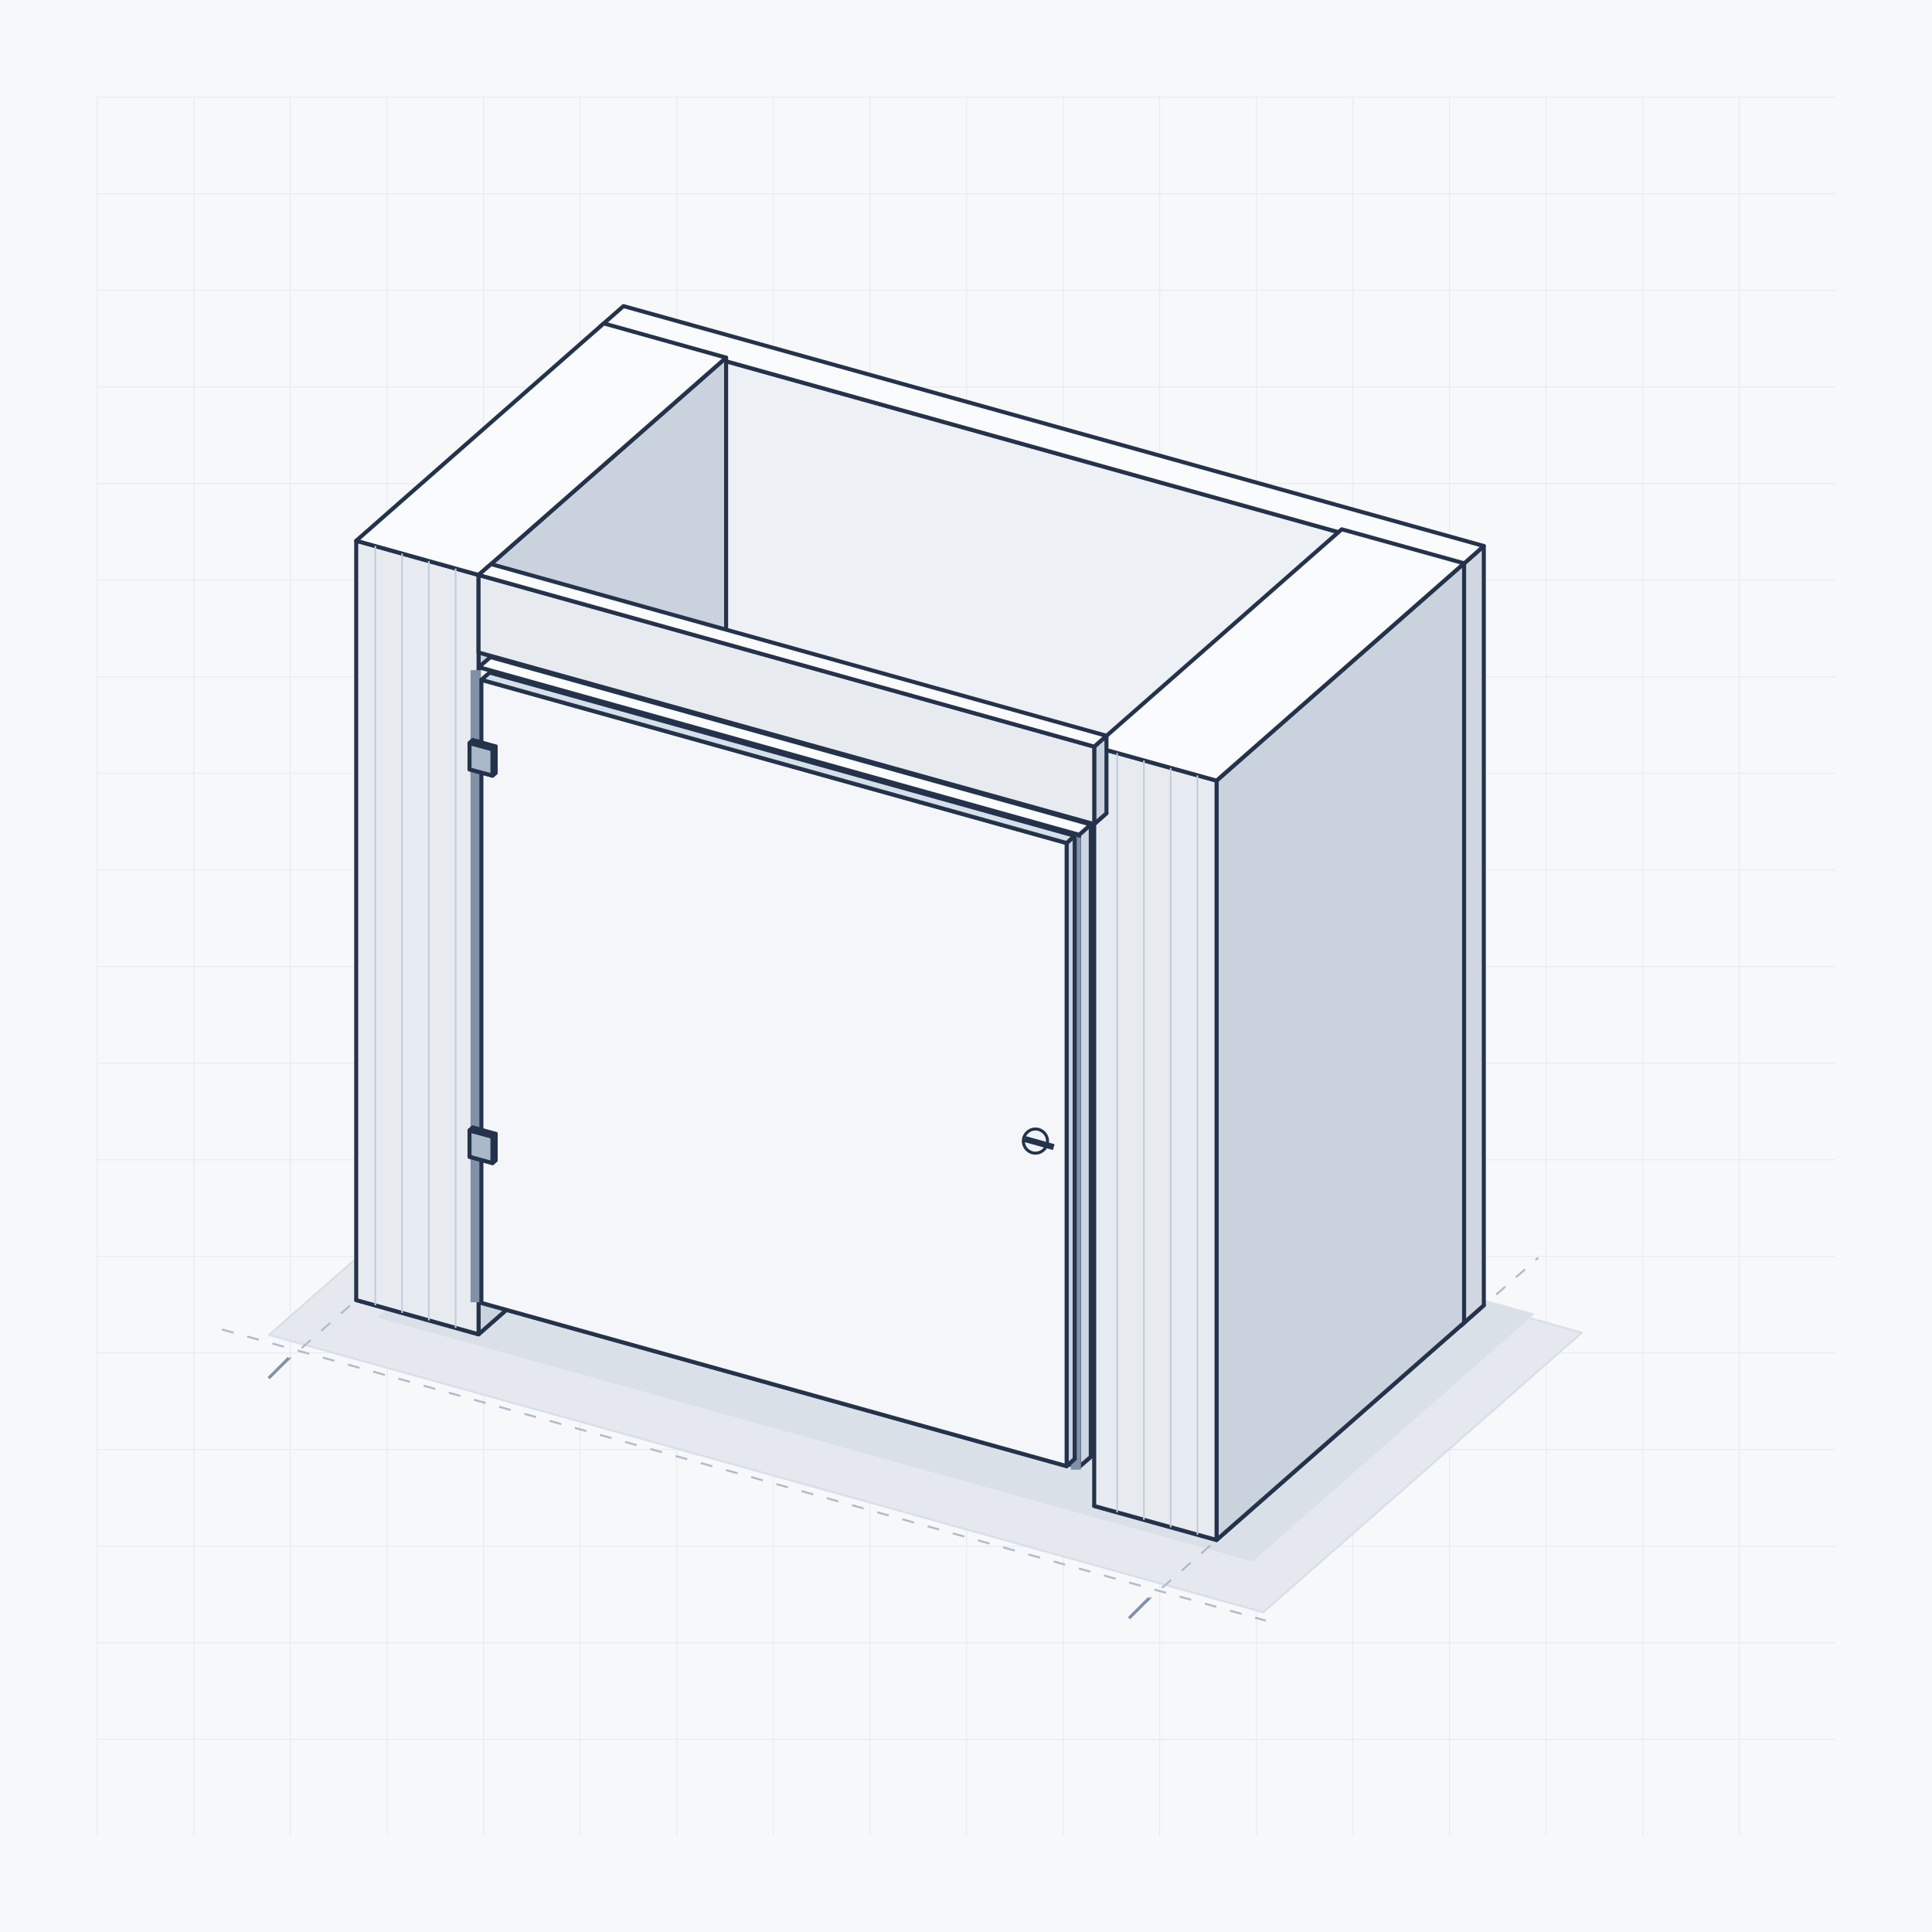
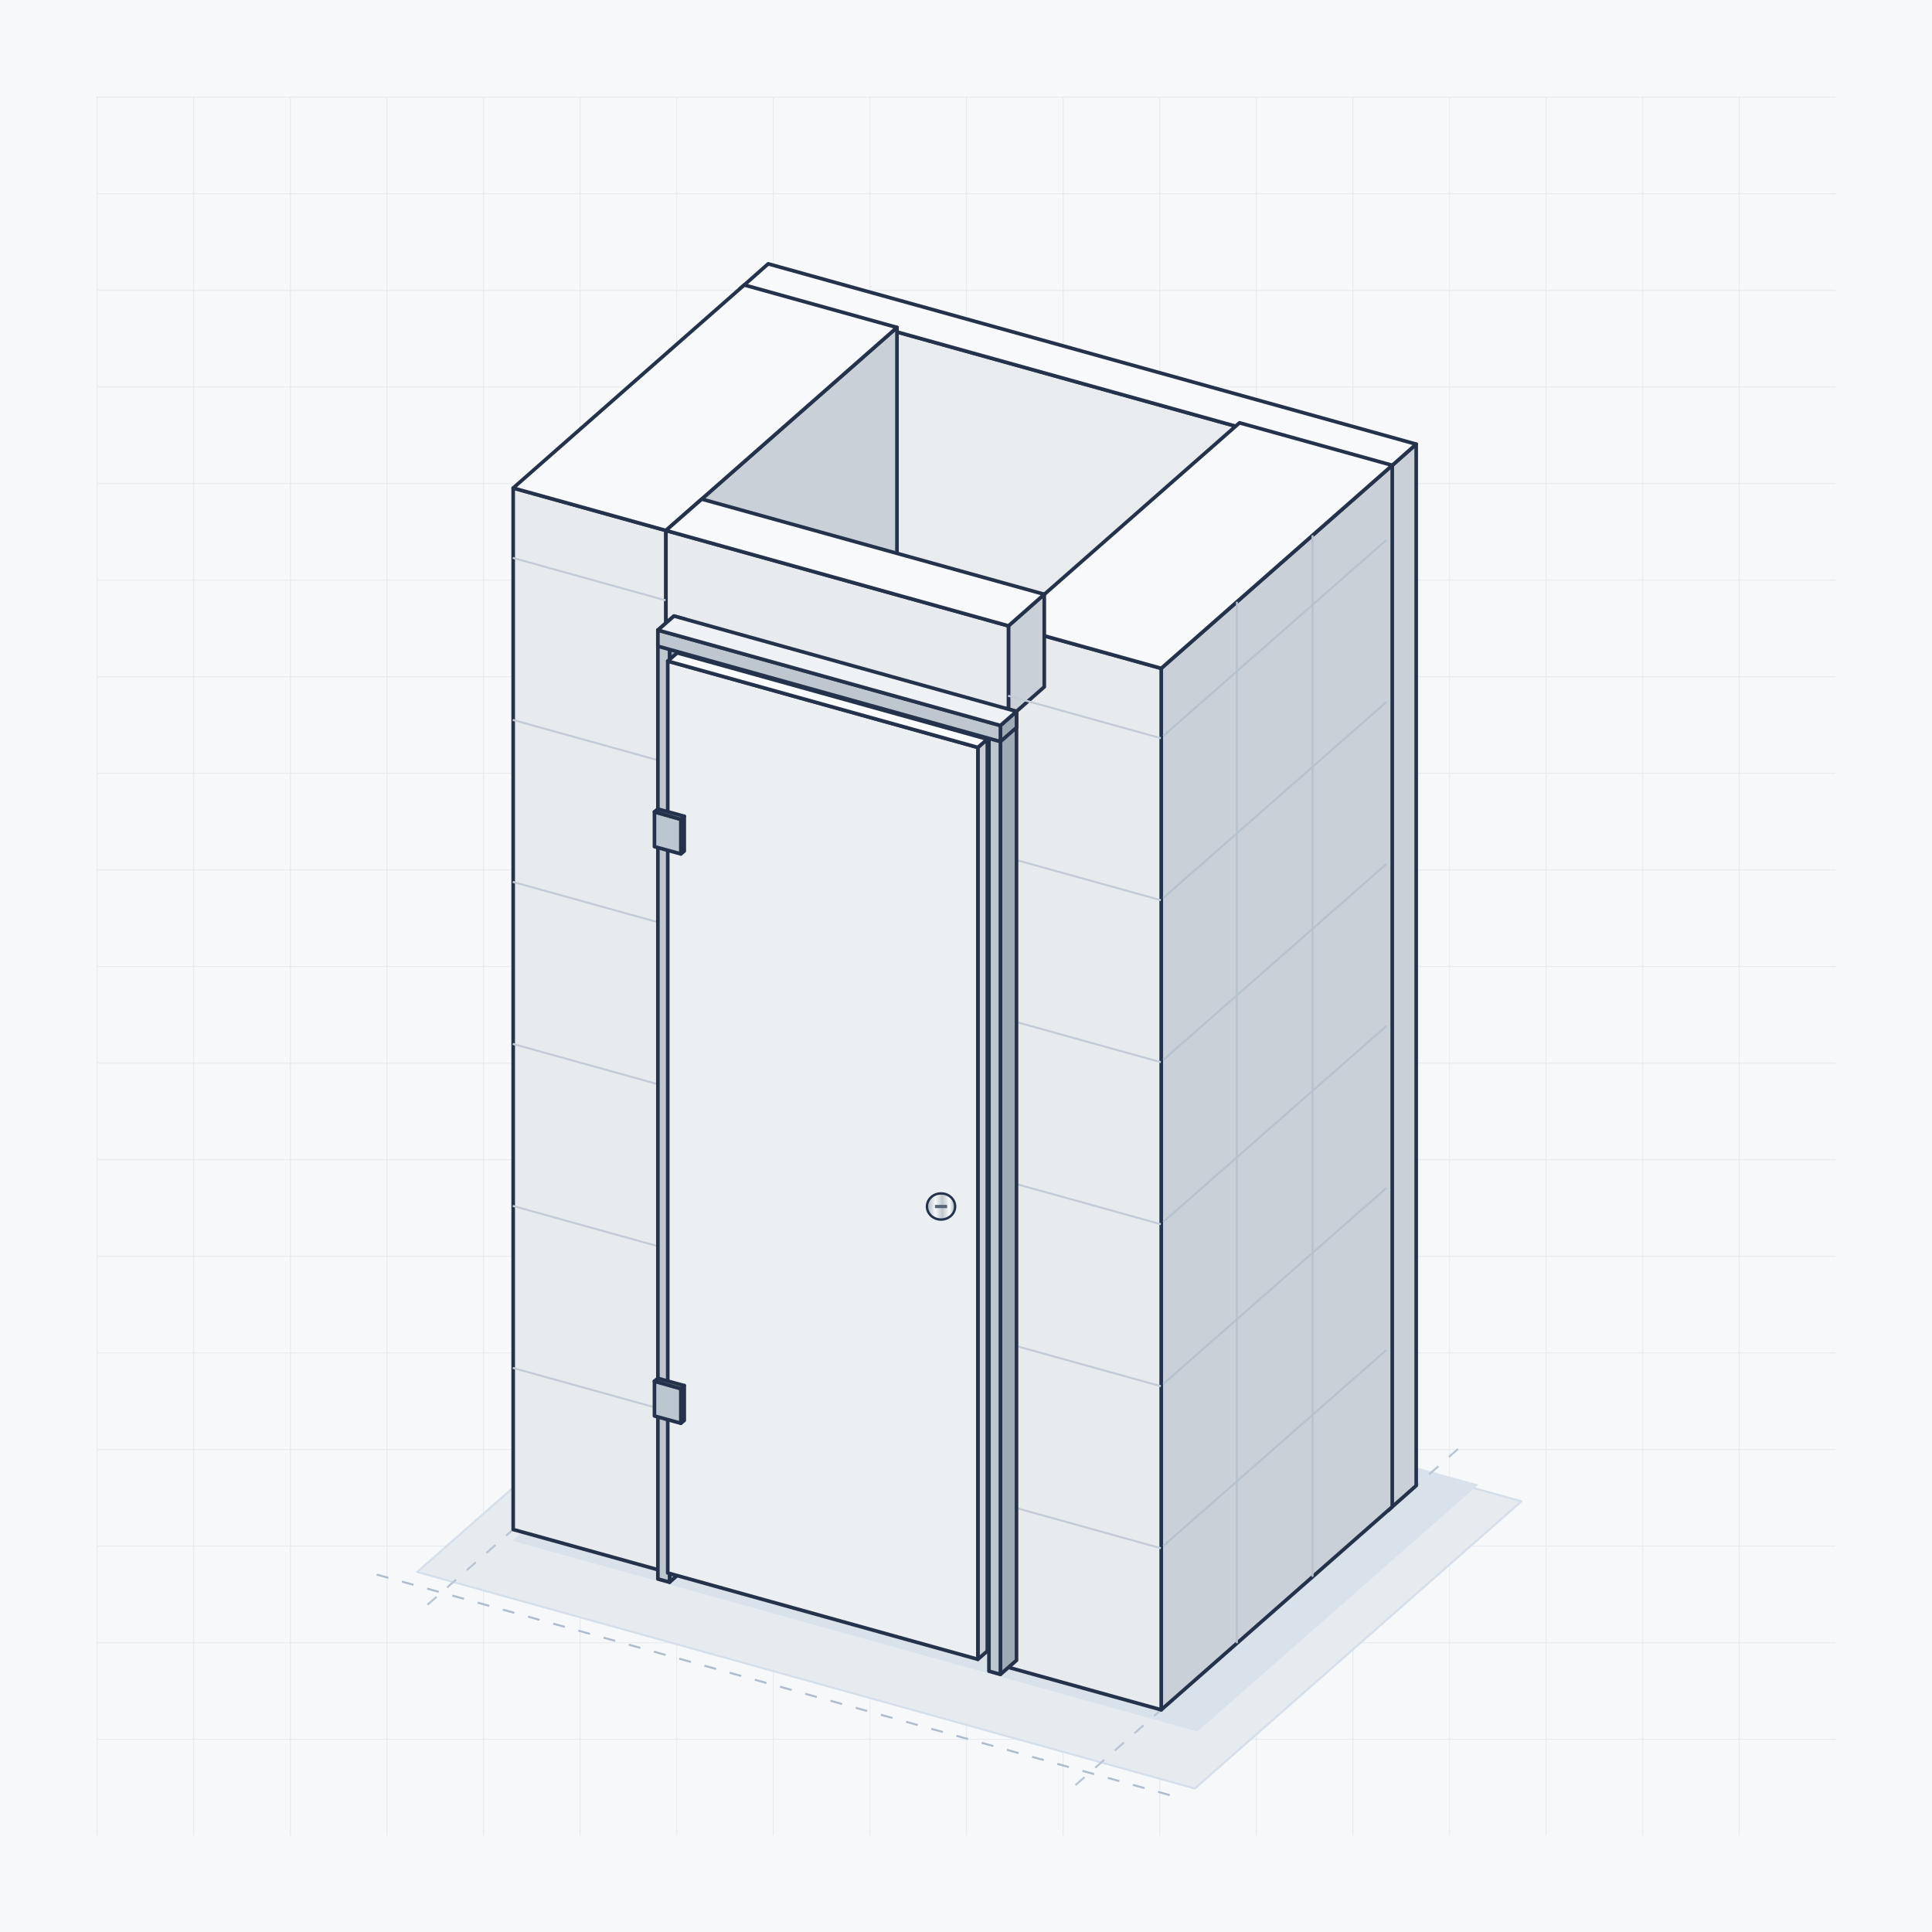
<svg xmlns="http://www.w3.org/2000/svg" width="960" height="960" viewBox="0 0 960 960">
  <rect width="960" height="960" fill="#f7f8fa" />
  <defs>
    <pattern id="grid" width="48" height="48" patternUnits="userSpaceOnUse">
      <path d="M48 0H0V48" fill="none" stroke="#e8ecf0" stroke-width="1" />
    </pattern>
+     <linearGradient id="steel">
+       <stop stop-color="#afb8c0" />
+       <stop offset=".3" stop-color="#f6f8fa" />
+       <stop offset=".55" stop-color="#c0c8ce" />
+       <stop offset=".8" stop-color="#fafbfd" />
+       <stop offset="1" stop-color="#a3aeb8" />
+     </linearGradient>
+     <pattern id="wood" width="28" height="210" patternUnits="userSpaceOnUse">
+       <rect width="28" height="210" fill="#b9703f" />
+       <path d="M4 0C2 45 11 62 4 105S9 175 5 210M14 0C20 50 9 74 15 125S10 176 15 210M24 0C21 65 30 103 24 145S27 188 23 210" fill="none" stroke="#93512e" stroke-opacity=".3" stroke-width="1" />
+       <path d="M8 0C12 56 4 103 10 146S7 179 9 210M19 0C17 58 25 105 18 149S21 184 19 210" fill="none" stroke="#dfaa72" stroke-opacity=".3" stroke-width="1" />
+     </pattern>
  </defs>
  <rect x="48" y="48" width="864" height="864" fill="url(#grid)" />
-   <polygon points="133.7,663.3 627.7,801.1 786.0,662.2 292.0,524.4" fill="#e5e9ef" stroke="#d7dfe8" stroke-width="1" stroke-linejoin="round" />
-   <polygon points="187.3,654.6 622.4,775.9 762.6,652.8 327.5,531.4" fill="#d9e0e8" stroke="none" stroke-width="2" stroke-linejoin="round" />
-   <path d="M140.1 678.4L336.9 505.6" fill="none" stroke="#aebccc" stroke-width="1" stroke-dasharray="6 7" />
-   <path d="M567.6 797.6L764.4 624.9" fill="none" stroke="#aebccc" stroke-width="1" stroke-dasharray="6 7" />
-   <path d="M110.3 660.6L629.0 805.3" fill="none" stroke="#aebccc" stroke-width="1" stroke-dasharray="6 7" />
-   <polygon points="298.4,539.4 725.9,658.7 737.3,648.6 309.8,529.4" fill="#d0d7e0" stroke="#24334b" stroke-width="2" stroke-linejoin="round" />
-   <polygon points="725.9,658.7 737.3,648.6 737.3,271.3 725.9,281.4" fill="#d0d7e0" stroke="#24334b" stroke-width="2" stroke-linejoin="round" />
-   <polygon points="298.4,539.4 725.9,658.7 725.9,281.4 298.4,162.1" fill="#edf0f4" stroke="#24334b" stroke-width="2" stroke-linejoin="round" />
-   <polygon points="298.4,162.1 725.9,281.4 737.3,271.3 309.8,152.1" fill="#fafbfd" stroke="#24334b" stroke-width="2" stroke-linejoin="round" />
-   <polygon points="177.0,646.0 237.8,663.0 360.8,555.0 300.0,538.0" fill="#c9d2dd" stroke="#24334b" stroke-width="2" stroke-linejoin="round" />
-   <polygon points="237.8,663.0 360.8,555.0 360.8,177.7 237.8,285.7" fill="#c9d2dd" stroke="#24334b" stroke-width="2" stroke-linejoin="round" />
-   <polygon points="177.0,646.0 237.8,663.0 237.8,285.7 177.0,268.7" fill="#e7ebf0" stroke="#24334b" stroke-width="2" stroke-linejoin="round" />
-   <polygon points="177.0,268.7 237.8,285.7 360.8,177.7 300.0,160.7" fill="#fafbfd" stroke="#24334b" stroke-width="2" stroke-linejoin="round" />
-   <polygon points="543.7,748.3 604.5,765.2 727.5,657.2 666.7,640.3" fill="#c9d2dd" stroke="#24334b" stroke-width="2" stroke-linejoin="round" />
-   <polygon points="604.5,765.2 727.5,657.2 727.5,279.9 604.5,387.9" fill="#c9d2dd" stroke="#24334b" stroke-width="2" stroke-linejoin="round" />
-   <polygon points="543.7,748.3 604.5,765.2 604.5,387.9 543.7,371.0" fill="#e7ebf0" stroke="#24334b" stroke-width="2" stroke-linejoin="round" />
-   <polygon points="543.7,371.0 604.5,387.9 727.5,279.9 666.7,263.0" fill="#fafbfd" stroke="#24334b" stroke-width="2" stroke-linejoin="round" />
-   <polygon points="237.8,324.2 543.7,409.5 549.8,404.1 244.0,318.8" fill="#c9d2dd" stroke="#24334b" stroke-width="2" stroke-linejoin="round" />
-   <polygon points="543.7,409.5 549.8,404.1 549.8,365.6 543.7,371.0" fill="#c9d2dd" stroke="#24334b" stroke-width="2" stroke-linejoin="round" />
-   <polygon points="237.8,324.2 543.7,409.5 543.7,371.0 237.8,285.7" fill="#e7ebf0" stroke="#24334b" stroke-width="2" stroke-linejoin="round" />
-   <polygon points="237.8,285.7 543.7,371.0 549.8,365.6 244.0,280.3" fill="#fafbfd" stroke="#24334b" stroke-width="2" stroke-linejoin="round" />
-   <path d="M186.5 648.6L186.5 271.3" fill="none" stroke="#c2ccd8" stroke-width="0.8" />
-   <path d="M199.8 652.4L199.8 275.1" fill="none" stroke="#c2ccd8" stroke-width="0.8" />
-   <path d="M213.1 656.1L213.1 278.8" fill="none" stroke="#c2ccd8" stroke-width="0.8" />
-   <path d="M226.4 659.8L226.4 282.5" fill="none" stroke="#c2ccd8" stroke-width="0.8" />
-   <path d="M555.1 751.5L555.1 374.2" fill="none" stroke="#c2ccd8" stroke-width="0.8" />
-   <path d="M568.4 755.2L568.4 377.9" fill="none" stroke="#c2ccd8" stroke-width="0.8" />
-   <path d="M581.7 758.9L581.7 381.6" fill="none" stroke="#c2ccd8" stroke-width="0.8" />
-   <path d="M595.0 762.6L595.0 385.3" fill="none" stroke="#c2ccd8" stroke-width="0.8" />
-   <polygon points="237.9,645.7 536.2,728.9 542.0,723.9 243.7,640.7" fill="#ccd6e1" stroke="#24334b" stroke-width="2" stroke-linejoin="round" />
-   <polygon points="536.2,728.9 542.0,723.9 542.0,409.7 536.2,414.8" fill="#ccd6e1" stroke="#24334b" stroke-width="2" stroke-linejoin="round" />
-   <polygon points="237.9,645.7 536.2,728.9 536.2,414.8 237.9,331.5" fill="#edf2f7" stroke="#24334b" stroke-width="2" stroke-linejoin="round" />
-   <polygon points="237.9,331.5 536.2,414.8 542.0,409.7 243.7,326.5" fill="#fbfcfd" stroke="#24334b" stroke-width="2" stroke-linejoin="round" />
-   <path d="M236.3 647.1L236.3 333.0" fill="none" stroke="#8091a5" stroke-width="5" />
-   <path d="M534.6 730.3L534.6 416.2" fill="none" stroke="#8091a5" stroke-width="5" />
-   <polygon points="239.2,647.4 530.0,728.5 534.0,724.9 243.3,643.8" fill="#c9d4e1" stroke="#24334b" stroke-width="2" stroke-linejoin="round" />
-   <polygon points="530.0,728.5 534.0,724.9 534.0,415.3 530.0,418.9" fill="#c9d4e1" stroke="#24334b" stroke-width="2" stroke-linejoin="round" />
-   <polygon points="239.2,647.4 530.0,728.5 530.0,418.9 239.2,337.8" fill="#f4f6f9" stroke="#24334b" stroke-width="2" stroke-linejoin="round" />
-   <polygon points="239.2,337.8 530.0,418.9 534.0,415.3 243.3,334.2" fill="#d5dfe9" stroke="#24334b" stroke-width="2" stroke-linejoin="round" />
-   <polygon points="233.3,574.8 244.7,577.9 246.3,576.5 234.9,573.3" fill="#7b8ca2" stroke="#24334b" stroke-width="2" stroke-linejoin="round" />
-   <polygon points="244.7,577.9 246.3,576.5 246.3,563.4 244.7,564.8" fill="#7b8ca2" stroke="#24334b" stroke-width="2" stroke-linejoin="round" />
-   <polygon points="233.3,574.8 244.7,577.9 244.7,564.8 233.3,561.7" fill="#aab8c9" stroke="#24334b" stroke-width="2" stroke-linejoin="round" />
-   <polygon points="233.3,561.7 244.7,564.8 246.3,563.4 234.9,560.2" fill="#e6edf4" stroke="#24334b" stroke-width="2" stroke-linejoin="round" />
-   <polygon points="233.3,382.3 244.7,385.4 246.3,384.0 234.9,380.8" fill="#7b8ca2" stroke="#24334b" stroke-width="2" stroke-linejoin="round" />
-   <polygon points="244.7,385.4 246.3,384.0 246.3,370.9 244.7,372.3" fill="#7b8ca2" stroke="#24334b" stroke-width="2" stroke-linejoin="round" />
-   <polygon points="233.3,382.3 244.7,385.4 244.7,372.3 233.3,369.2" fill="#aab8c9" stroke="#24334b" stroke-width="2" stroke-linejoin="round" />
-   <polygon points="233.3,369.2 244.7,372.3 246.3,370.9 234.9,367.7" fill="#e6edf4" stroke="#24334b" stroke-width="2" stroke-linejoin="round" />
-   <circle cx="514.5" cy="567.0" r="6" fill="#eef3f8" stroke="#24334b" stroke-width="1.5" />
-   <path d="M509.3 566.0L523.6 570.0" fill="none" stroke="#24334b" stroke-width="3" />
-   <path d="M133.5 684.8l10 -10" stroke="#7e92aa" stroke-width="1.5" />
-   <path d="M561.0 804.1l10 -10" stroke="#7e92aa" stroke-width="1.5" />
+   <polygon points="207.3,781.1 593.7,888.7 756.0,746.0 369.6,638.5" fill="#e6ebf0" stroke="#d5dfe9" stroke-width="1" stroke-linejoin="round" />
+   <polygon points="254.7,765.6 595.0,860.4 734.6,737.7 394.2,643.0" fill="#d9e1ea" stroke="none" stroke-width="1.8" stroke-linejoin="round" />
+   <path d="M187.2 782.4L587.4 893.7" fill="none" stroke="#aebccc" stroke-width="1" stroke-dasharray="6 7" />
+   <path d="M212.4 797.4L403.5 629.5" fill="none" stroke="#b9c5d2" stroke-width="1" stroke-dasharray="6 7" />
+   <path d="M534.4 887.0L725.5 719.1" fill="none" stroke="#b9c5d2" stroke-width="1" stroke-dasharray="6 7" />
+   <polygon points="689.9,750.4 703.7,738.2 703.7,220.7 689.9,232.9" fill="#c9d0d7" stroke="#24334b" stroke-width="1.8" stroke-linejoin="round" />
+   <polygon points="367.9,660.8 689.9,750.4 689.9,232.9 367.9,143.3" fill="#e9ecef" stroke="#24334b" stroke-width="1.8" stroke-linejoin="round" />
+   <polygon points="367.9,143.3 689.9,232.9 703.7,220.7 381.7,131.1" fill="#f8f9fb" stroke="#24334b" stroke-width="1.8" stroke-linejoin="round" />
+   <polygon points="330.9,781.1 445.7,680.2 445.7,162.7 330.9,263.6" fill="#c9d0d7" stroke="#24334b" stroke-width="1.8" stroke-linejoin="round" />
+   <polygon points="255.0,760.0 330.9,781.1 330.9,263.6 255.0,242.5" fill="#e8ebee" stroke="#24334b" stroke-width="1.8" stroke-linejoin="round" />
+   <polygon points="255.0,242.5 330.9,263.6 445.7,162.7 369.8,141.6" fill="#f8f9fb" stroke="#24334b" stroke-width="1.8" stroke-linejoin="round" />
+   <polygon points="577.0,849.6 691.8,748.7 691.8,231.2 577.0,332.1" fill="#c9d0d7" stroke="#24334b" stroke-width="1.8" stroke-linejoin="round" />
+   <polygon points="501.1,828.5 577.0,849.6 577.0,332.1 501.1,311.0" fill="#e8ebee" stroke="#24334b" stroke-width="1.8" stroke-linejoin="round" />
+   <polygon points="501.1,311.0 577.0,332.1 691.8,231.2 615.9,210.1" fill="#f8f9fb" stroke="#24334b" stroke-width="1.8" stroke-linejoin="round" />
+   <polygon points="501.1,357.0 518.9,341.3 518.9,295.3 501.1,311.0" fill="#c9d0d7" stroke="#24334b" stroke-width="1.8" stroke-linejoin="round" />
+   <polygon points="330.9,309.6 501.1,357.0 501.1,311.0 330.9,263.6" fill="#e8ebee" stroke="#24334b" stroke-width="1.8" stroke-linejoin="round" />
+   <polygon points="330.9,263.6 501.1,311.0 518.9,295.3 348.7,248.0" fill="#f8f9fb" stroke="#24334b" stroke-width="1.8" stroke-linejoin="round" />
+   <path d="M254.8 679.7L330.7 700.8" fill="none" stroke="#c3ccd6" stroke-width="1" />
+   <path d="M500.9 748.2L576.8 769.3" fill="none" stroke="#c3ccd6" stroke-width="1" />
+   <path d="M578.0 768.2L688.9 670.8" fill="none" stroke="#b7c2cd" stroke-width="1" />
+   <path d="M254.8 599.2L330.7 620.3" fill="none" stroke="#c3ccd6" stroke-width="1" />
+   <path d="M500.9 667.7L576.8 688.8" fill="none" stroke="#c3ccd6" stroke-width="1" />
+   <path d="M578.0 687.7L688.9 590.3" fill="none" stroke="#b7c2cd" stroke-width="1" />
+   <path d="M254.8 518.7L330.7 539.8" fill="none" stroke="#c3ccd6" stroke-width="1" />
+   <path d="M500.9 587.2L576.8 608.3" fill="none" stroke="#c3ccd6" stroke-width="1" />
+   <path d="M578.0 607.2L688.9 509.8" fill="none" stroke="#b7c2cd" stroke-width="1" />
+   <path d="M254.8 438.2L330.7 459.3" fill="none" stroke="#c3ccd6" stroke-width="1" />
+   <path d="M500.9 506.7L576.8 527.8" fill="none" stroke="#c3ccd6" stroke-width="1" />
+   <path d="M578.0 526.7L688.9 429.3" fill="none" stroke="#b7c2cd" stroke-width="1" />
+   <path d="M254.8 357.7L330.7 378.8" fill="none" stroke="#c3ccd6" stroke-width="1" />
+   <path d="M500.9 426.2L576.8 447.3" fill="none" stroke="#c3ccd6" stroke-width="1" />
+   <path d="M578.0 446.2L688.9 348.8" fill="none" stroke="#b7c2cd" stroke-width="1" />
+   <path d="M254.8 277.2L330.7 298.3" fill="none" stroke="#c3ccd6" stroke-width="1" />
+   <path d="M500.9 345.7L576.8 366.8" fill="none" stroke="#c3ccd6" stroke-width="1" />
+   <path d="M578.0 365.7L688.9 268.3" fill="none" stroke="#b7c2cd" stroke-width="1" />
+   <path d="M614.6 816.5L614.6 299.0" fill="none" stroke="#b7c2cd" stroke-width="1" />
+   <path d="M652.2 783.5L652.2 266.0" fill="none" stroke="#b7c2cd" stroke-width="1" />
+   <polygon points="332.7,786.2 340.6,779.2 340.6,307.7 332.7,314.7" fill="#9eaab6" stroke="#24334b" stroke-width="1.8" stroke-linejoin="round" />
+   <polygon points="326.9,784.6 332.7,786.2 332.7,314.7 326.9,313.1" fill="#bec7d0" stroke="#24334b" stroke-width="1.8" stroke-linejoin="round" />
+   <polygon points="326.9,313.1 332.7,314.7 340.6,307.7 334.9,306.1" fill="#eef2f5" stroke="#24334b" stroke-width="1.8" stroke-linejoin="round" />
+   <polygon points="497.1,832.0 505.1,825.0 505.1,353.5 497.1,360.5" fill="#9eaab6" stroke="#24334b" stroke-width="1.8" stroke-linejoin="round" />
+   <polygon points="491.4,830.4 497.1,832.0 497.1,360.5 491.4,358.9" fill="#bec7d0" stroke="#24334b" stroke-width="1.8" stroke-linejoin="round" />
+   <polygon points="491.4,358.9 497.1,360.5 505.1,353.5 499.3,351.9" fill="#eef2f5" stroke="#24334b" stroke-width="1.8" stroke-linejoin="round" />
+   <polygon points="497.1,368.5 505.1,361.5 505.1,353.5 497.1,360.5" fill="#9eaab6" stroke="#24334b" stroke-width="1.8" stroke-linejoin="round" />
+   <polygon points="326.9,321.1 497.1,368.5 497.1,360.5 326.9,313.1" fill="#bec7d0" stroke="#24334b" stroke-width="1.8" stroke-linejoin="round" />
+   <polygon points="326.9,313.1 497.1,360.5 505.1,353.5 334.9,306.1" fill="#eef2f5" stroke="#24334b" stroke-width="1.8" stroke-linejoin="round" />
+   <polygon points="485.9,824.5 490.6,820.4 490.6,367.3 485.9,371.4" fill="#c7ced6" stroke="#24334b" stroke-width="1.8" stroke-linejoin="round" />
+   <polygon points="331.8,781.6 485.9,824.5 485.9,371.4 331.8,328.5" fill="#eceff2" stroke="#24334b" stroke-width="1.8" stroke-linejoin="round" />
+   <polygon points="331.8,328.5 485.9,371.4 490.6,367.3 336.5,324.4" fill="#fafbfd" stroke="#24334b" stroke-width="1.8" stroke-linejoin="round" />
+   <polygon points="338.3,707.2 340.0,705.8 340.0,688.5 338.3,690.0" fill="#8d9caa" stroke="#24334b" stroke-width="1.8" stroke-linejoin="round" />
+   <polygon points="325.2,703.6 338.3,707.2 338.3,690.0 325.2,686.3" fill="#bcc6cf" stroke="#24334b" stroke-width="1.8" stroke-linejoin="round" />
+   <polygon points="325.2,686.3 338.3,690.0 340.0,688.5 326.9,684.9" fill="#eaf0f5" stroke="#24334b" stroke-width="1.8" stroke-linejoin="round" />
+   <polygon points="338.3,424.3 340.0,422.9 340.0,405.6 338.3,407.1" fill="#8d9caa" stroke="#24334b" stroke-width="1.8" stroke-linejoin="round" />
+   <polygon points="325.2,420.7 338.3,424.3 338.3,407.1 325.2,403.4" fill="#bcc6cf" stroke="#24334b" stroke-width="1.8" stroke-linejoin="round" />
+   <polygon points="325.2,403.4 338.3,407.1 340.0,405.6 326.9,402.0" fill="#eaf0f5" stroke="#24334b" stroke-width="1.8" stroke-linejoin="round" />
+   <ellipse cx="467.6" cy="599.5" rx="7" ry="6.5" fill="url(#steel)" stroke="#24334b" stroke-width="1.2" />
+   <path d="M464.6 599.5h6" stroke="#586575" stroke-width="1.6" />
</svg>
